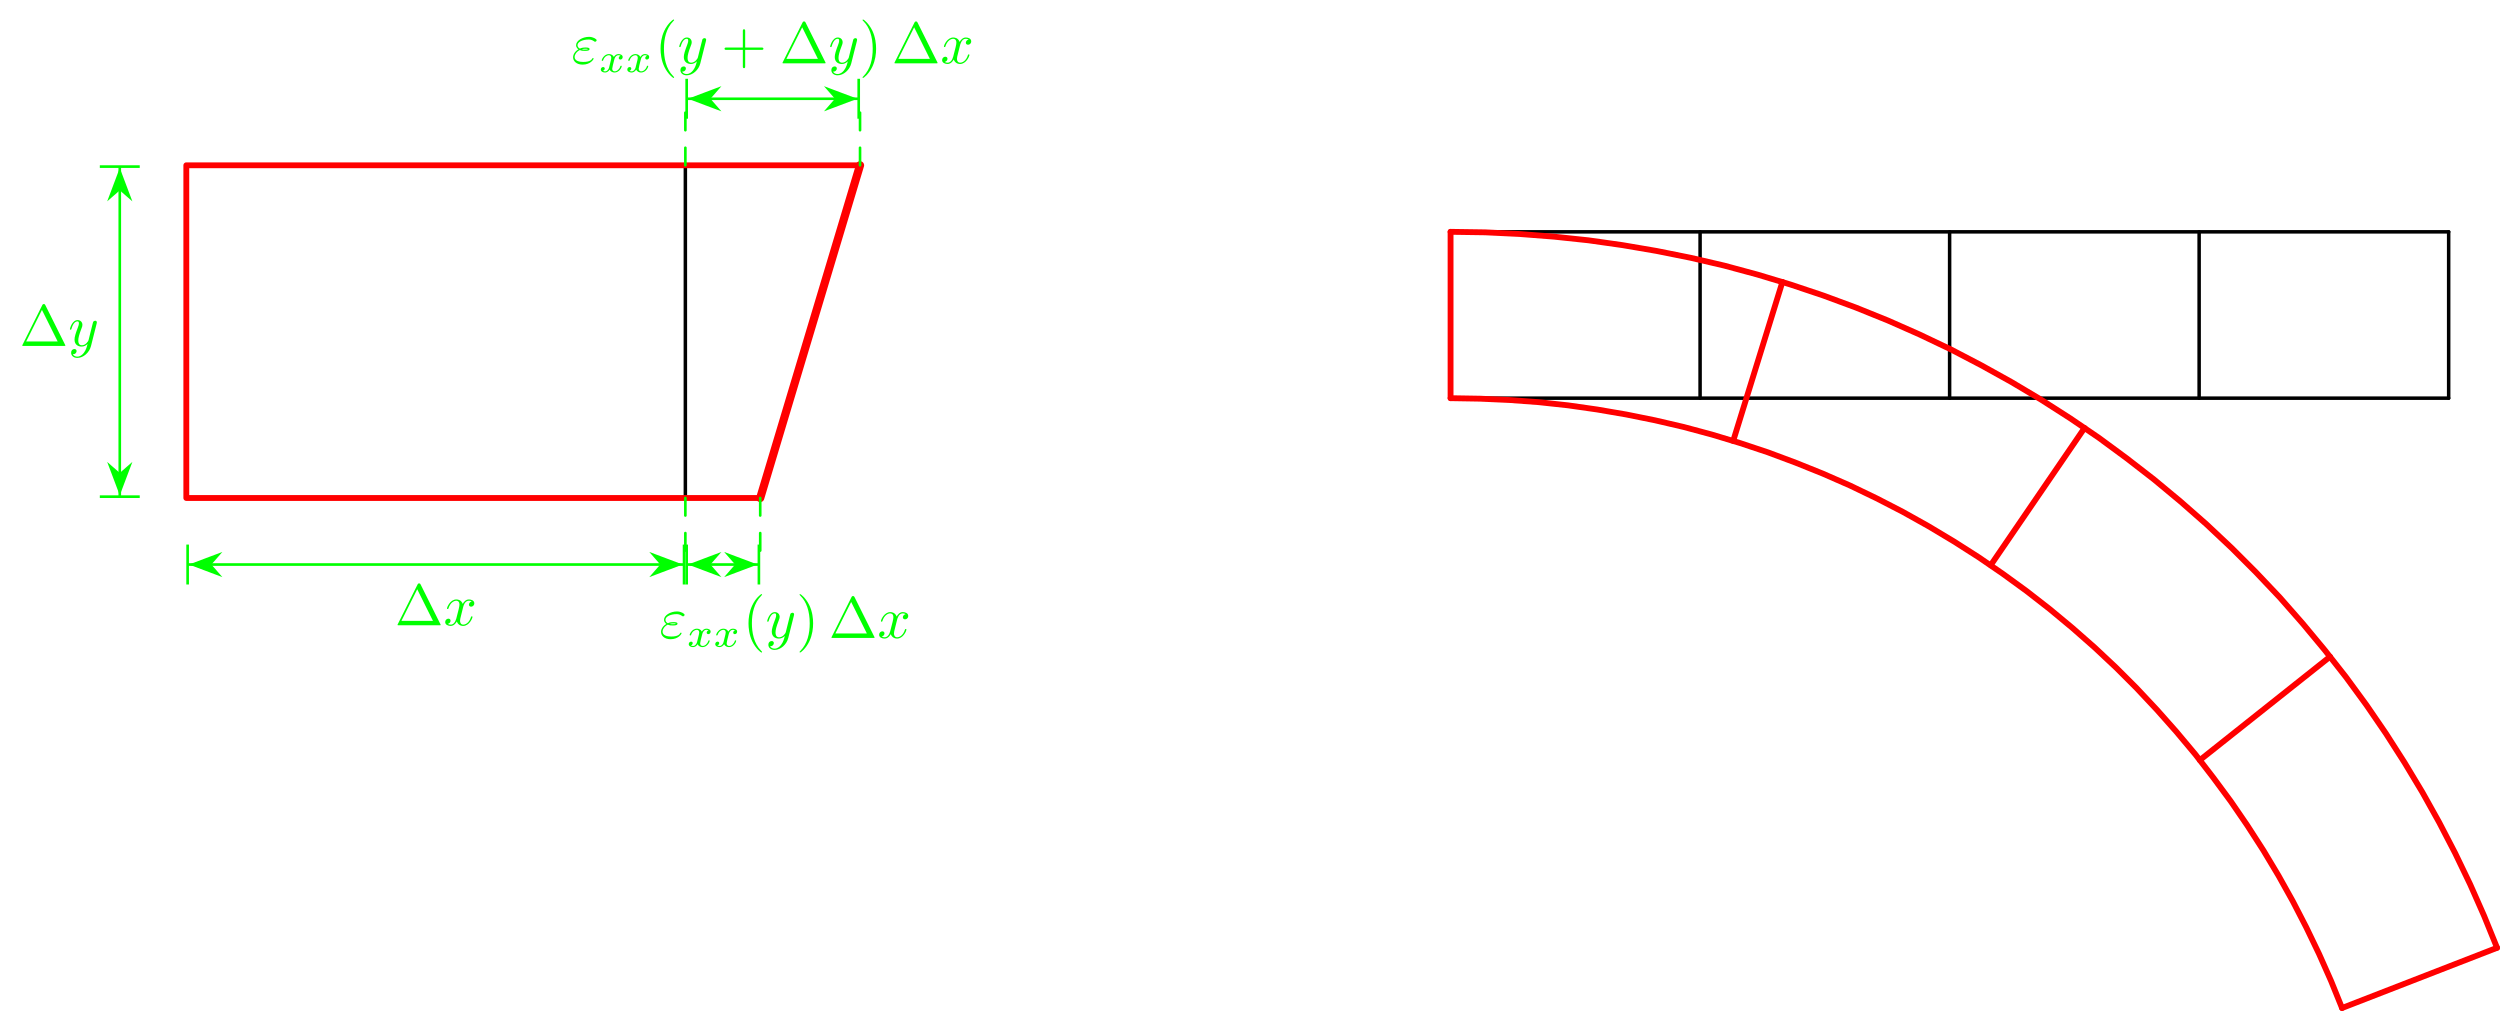
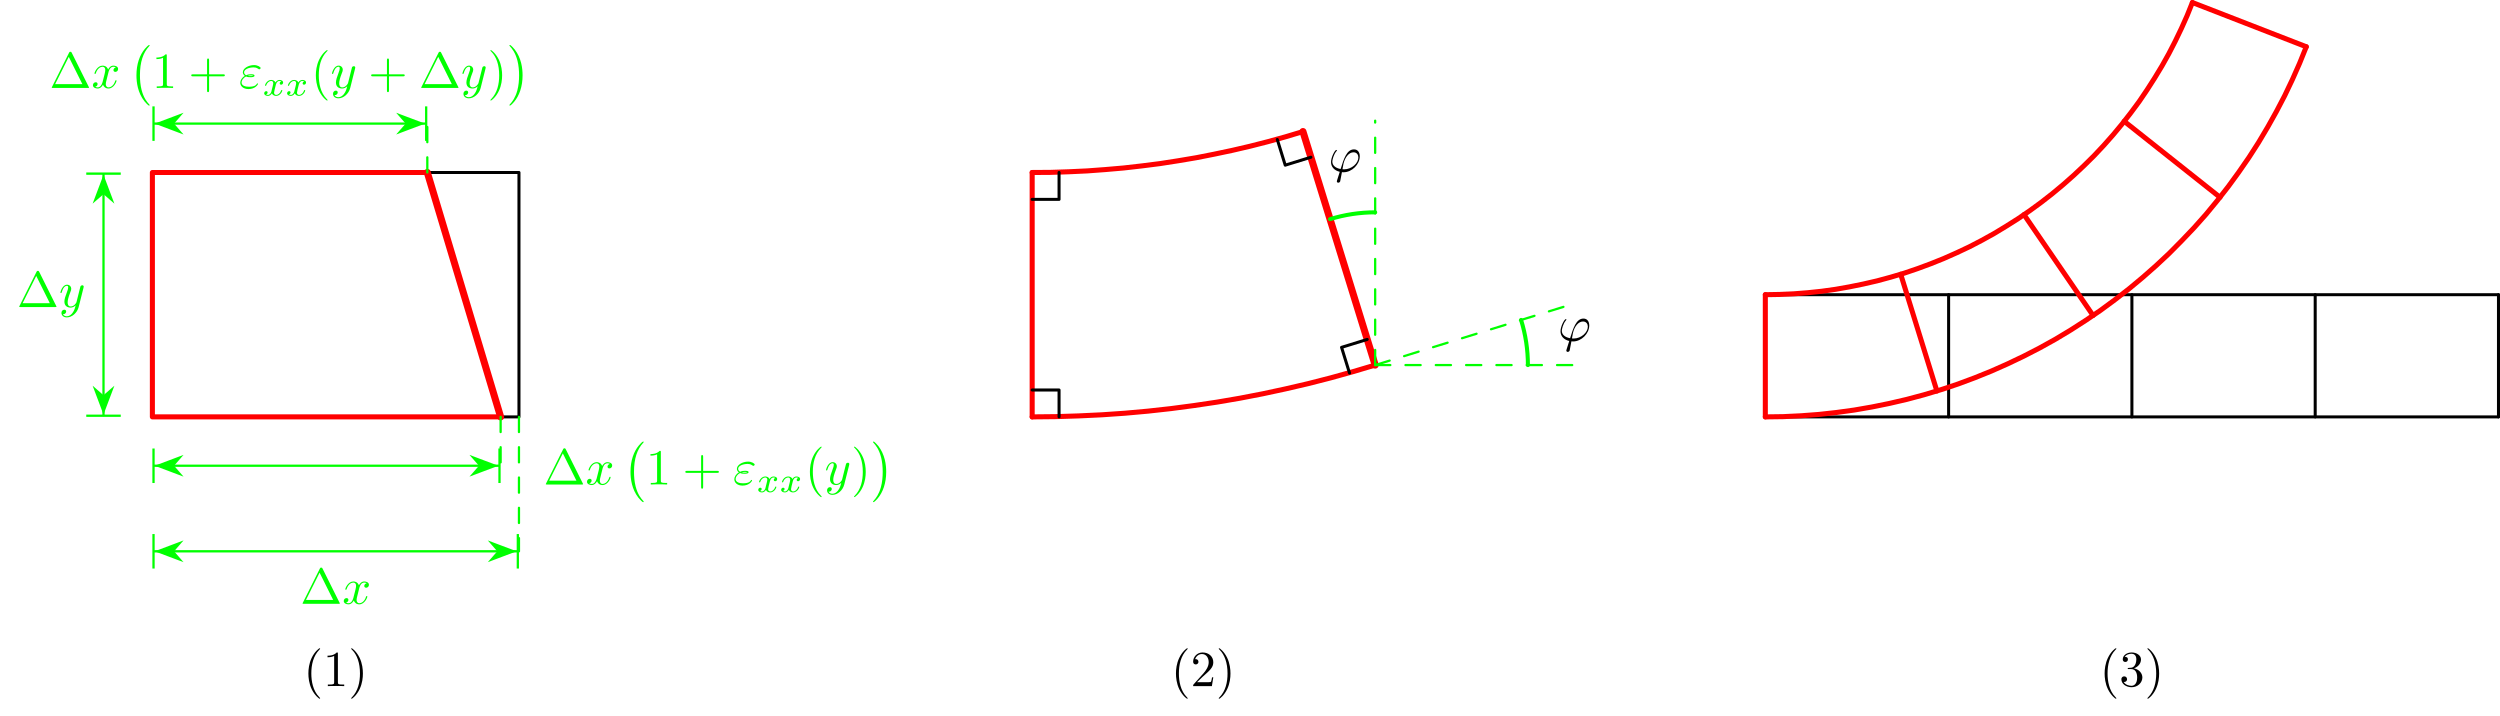
- <svg xmlns="http://www.w3.org/2000/svg" xmlns:xlink="http://www.w3.org/1999/xlink" version="1.1" width="575.11pt" height="232.56pt" viewBox="-72 -72 426.007 172.267">
+ <svg xmlns="http://www.w3.org/2000/svg" xmlns:xlink="http://www.w3.org/1999/xlink" version="1.1" width="665.50pt" height="190.49pt" viewBox="-72 -72 492.963 141.104">
  <defs>
    <path id="trak-upogib-g0-34" d="M1.405-2.262C1.733-2.122 2.022-2.122 2.262-2.122C2.521-2.122 3.068-2.122 3.068-2.431C3.068-2.67 2.72-2.7 2.341-2.7C2.132-2.7 1.783-2.68 1.415-2.511C1.186-2.63 1.016-2.819 1.016-3.088C1.016-3.696 1.993-4.055 2.889-4.055C3.049-4.055 3.407-4.055 3.806-3.776C3.915-3.696 3.935-3.676 4.005-3.676C4.134-3.676 4.274-3.806 4.274-3.945C4.274-4.134 3.666-4.513 2.989-4.513C1.843-4.513 .767-3.846 .767-3.088C.767-2.66 1.126-2.411 1.166-2.381C.578-2.052 .259-1.494 .259-1.036C.259-.389 .827 .219 1.883 .219C3.198 .219 3.756-.658 3.756-.807C3.756-.867 3.706-.907 3.646-.907C3.597-.907 3.567-.867 3.547-.837C3.407-.608 3.168-.239 1.973-.239C1.365-.239 .518-.389 .518-1.096C.518-1.435 .797-1.963 1.405-2.262ZM1.733-2.391C1.963-2.471 2.172-2.481 2.341-2.481C2.59-2.481 2.63-2.471 2.809-2.421C2.66-2.351 2.64-2.341 2.262-2.341C2.042-2.341 1.923-2.341 1.733-2.391Z" />
+     <path id="trak-upogib-g0-39" d="M1.694 1.694C1.654 1.823 1.644 1.843 1.644 1.893C1.644 2.112 1.833 2.172 1.933 2.172C1.983 2.172 2.202 2.142 2.301 1.913C2.331 1.833 2.381 1.504 2.65 .09C2.74 .1 2.809 .11 2.979 .11C4.633 .11 6.167-1.455 6.167-3.029C6.167-3.806 5.778-4.403 5.031-4.403C3.587-4.403 2.989-2.471 2.391-.528C1.315-.727 .757-1.285 .757-2.002C.757-2.281 .986-3.377 1.584-4.065C1.664-4.154 1.664-4.174 1.664-4.194C1.664-4.234 1.644-4.294 1.544-4.294C1.265-4.294 .498-2.849 .498-1.893C.498-.956 1.156-.229 2.222 .02L1.694 1.694ZM3.068-.468C2.989-.468 2.969-.468 2.889-.478C2.77-.478 2.76-.488 2.76-.518C2.76-.538 2.929-1.445 2.959-1.594C3.268-2.869 4.045-3.826 4.932-3.826C5.619-3.826 5.888-3.288 5.888-2.809C5.888-1.684 4.603-.468 3.068-.468Z" />
    <path id="trak-upogib-g0-120" d="M3.328-3.009C3.387-3.268 3.616-4.184 4.314-4.184C4.364-4.184 4.603-4.184 4.812-4.055C4.533-4.005 4.334-3.756 4.334-3.517C4.334-3.357 4.443-3.168 4.712-3.168C4.932-3.168 5.25-3.347 5.25-3.746C5.25-4.264 4.663-4.403 4.324-4.403C3.746-4.403 3.397-3.875 3.278-3.646C3.029-4.304 2.491-4.403 2.202-4.403C1.166-4.403 .598-3.118 .598-2.869C.598-2.77 .697-2.77 .717-2.77C.797-2.77 .827-2.79 .847-2.879C1.186-3.935 1.843-4.184 2.182-4.184C2.371-4.184 2.72-4.095 2.72-3.517C2.72-3.208 2.55-2.54 2.182-1.146C2.022-.528 1.674-.11 1.235-.11C1.176-.11 .946-.11 .737-.239C.986-.289 1.205-.498 1.205-.777C1.205-1.046 .986-1.126 .837-1.126C.538-1.126 .289-.867 .289-.548C.289-.09 .787 .11 1.225 .11C1.883 .11 2.242-.588 2.271-.648C2.391-.279 2.75 .11 3.347 .11C4.374 .11 4.941-1.176 4.941-1.425C4.941-1.524 4.852-1.524 4.822-1.524C4.732-1.524 4.712-1.484 4.692-1.415C4.364-.349 3.686-.11 3.367-.11C2.979-.11 2.819-.428 2.819-.767C2.819-.986 2.879-1.205 2.989-1.644L3.328-3.009Z" />
    <path id="trak-upogib-g0-121" d="M4.842-3.796C4.882-3.935 4.882-3.955 4.882-4.025C4.882-4.204 4.742-4.294 4.593-4.294C4.493-4.294 4.334-4.234 4.244-4.085C4.224-4.035 4.144-3.726 4.105-3.547C4.035-3.288 3.965-3.019 3.905-2.75L3.457-.956C3.417-.807 2.989-.11 2.331-.11C1.823-.11 1.714-.548 1.714-.917C1.714-1.375 1.883-1.993 2.222-2.869C2.381-3.278 2.421-3.387 2.421-3.587C2.421-4.035 2.102-4.403 1.604-4.403C.658-4.403 .289-2.959 .289-2.869C.289-2.77 .389-2.77 .408-2.77C.508-2.77 .518-2.79 .568-2.949C.837-3.885 1.235-4.184 1.574-4.184C1.654-4.184 1.823-4.184 1.823-3.866C1.823-3.616 1.724-3.357 1.654-3.168C1.255-2.112 1.076-1.544 1.076-1.076C1.076-.189 1.704 .11 2.291 .11C2.68 .11 3.019-.06 3.298-.339C3.168 .179 3.049 .667 2.65 1.196C2.391 1.534 2.012 1.823 1.554 1.823C1.415 1.823 .966 1.793 .797 1.405C.956 1.405 1.086 1.405 1.225 1.285C1.325 1.196 1.425 1.066 1.425 .877C1.425 .568 1.156 .528 1.056 .528C.827 .528 .498 .687 .498 1.176C.498 1.674 .936 2.042 1.554 2.042C2.58 2.042 3.606 1.136 3.885 .01L4.842-3.796Z" />
    <path id="trak-upogib-g1-120" d="M1.736-.739C1.667-.502 1.437-.126 1.081-.126C1.06-.126 .851-.126 .704-.223C.99-.314 1.011-.565 1.011-.607C1.011-.76 .893-.865 .732-.865C.537-.865 .335-.697 .335-.439C.335-.091 .725 .07 1.067 .07C1.388 .07 1.674-.133 1.848-.425C2.015-.056 2.399 .07 2.678 .07C3.48 .07 3.905-.802 3.905-.997C3.905-1.088 3.815-1.088 3.794-1.088C3.696-1.088 3.689-1.053 3.661-.969C3.515-.488 3.096-.126 2.706-.126C2.427-.126 2.28-.314 2.28-.579C2.28-.76 2.448-1.395 2.643-2.169C2.783-2.706 3.096-2.88 3.327-2.88C3.34-2.88 3.557-2.88 3.703-2.783C3.48-2.72 3.396-2.525 3.396-2.399C3.396-2.246 3.515-2.141 3.675-2.141S4.066-2.273 4.066-2.566C4.066-2.957 3.619-3.075 3.34-3.075C2.992-3.075 2.713-2.845 2.559-2.58C2.434-2.866 2.113-3.075 1.723-3.075C.941-3.075 .495-2.218 .495-2.008C.495-1.918 .593-1.918 .614-1.918C.704-1.918 .711-1.946 .746-2.036C.921-2.58 1.36-2.88 1.702-2.88C1.932-2.88 2.12-2.755 2.12-2.42C2.12-2.28 2.036-1.932 1.974-1.695L1.736-.739Z" />
    <path id="trak-upogib-g2-1" d="M4.403-6.954C4.334-7.083 4.314-7.133 4.144-7.133S3.955-7.083 3.885-6.954L.518-.199C.468-.11 .468-.09 .468-.08C.468 0 .528 0 .687 0H7.601C7.761 0 7.821 0 7.821-.08C7.821-.09 7.821-.11 7.771-.199L4.403-6.954ZM3.826-6.137L6.506-.757H1.136L3.826-6.137Z" />
    <path id="trak-upogib-g2-40" d="M3.298 2.391C3.298 2.361 3.298 2.341 3.128 2.172C1.883 .917 1.564-.966 1.564-2.491C1.564-4.224 1.943-5.958 3.168-7.203C3.298-7.323 3.298-7.342 3.298-7.372C3.298-7.442 3.258-7.472 3.198-7.472C3.098-7.472 2.202-6.795 1.614-5.529C1.106-4.433 .986-3.328 .986-2.491C.986-1.714 1.096-.508 1.644 .618C2.242 1.843 3.098 2.491 3.198 2.491C3.258 2.491 3.298 2.461 3.298 2.391Z" />
    <path id="trak-upogib-g2-41" d="M2.879-2.491C2.879-3.268 2.77-4.473 2.222-5.599C1.624-6.824 .767-7.472 .667-7.472C.608-7.472 .568-7.432 .568-7.372C.568-7.342 .568-7.323 .757-7.143C1.733-6.157 2.301-4.573 2.301-2.491C2.301-.787 1.933 .966 .697 2.222C.568 2.341 .568 2.361 .568 2.391C.568 2.451 .608 2.491 .667 2.491C.767 2.491 1.664 1.813 2.252 .548C2.76-.548 2.879-1.654 2.879-2.491Z" />
    <path id="trak-upogib-g2-43" d="M4.075-2.291H6.854C6.994-2.291 7.183-2.291 7.183-2.491S6.994-2.69 6.854-2.69H4.075V-5.479C4.075-5.619 4.075-5.808 3.875-5.808S3.676-5.619 3.676-5.479V-2.69H.887C.747-2.69 .558-2.69 .558-2.491S.747-2.291 .887-2.291H3.676V.498C3.676 .638 3.676 .827 3.875 .827S4.075 .638 4.075 .498V-2.291Z" />
+     <path id="trak-upogib-g2-49" d="M2.929-6.376C2.929-6.615 2.929-6.635 2.7-6.635C2.082-5.998 1.205-5.998 .887-5.998V-5.689C1.086-5.689 1.674-5.689 2.192-5.948V-.787C2.192-.428 2.162-.309 1.265-.309H.946V0C1.295-.03 2.162-.03 2.56-.03S3.826-.03 4.174 0V-.309H3.856C2.959-.309 2.929-.418 2.929-.787V-6.376Z" />
+     <path id="trak-upogib-g2-50" d="M1.265-.767L2.321-1.793C3.875-3.168 4.473-3.706 4.473-4.702C4.473-5.838 3.577-6.635 2.361-6.635C1.235-6.635 .498-5.719 .498-4.832C.498-4.274 .996-4.274 1.026-4.274C1.196-4.274 1.544-4.394 1.544-4.802C1.544-5.061 1.365-5.32 1.016-5.32C.936-5.32 .917-5.32 .887-5.31C1.116-5.958 1.654-6.326 2.232-6.326C3.138-6.326 3.567-5.519 3.567-4.702C3.567-3.905 3.068-3.118 2.521-2.501L.608-.369C.498-.259 .498-.239 .498 0H4.194L4.473-1.733H4.224C4.174-1.435 4.105-.996 4.005-.847C3.935-.767 3.278-.767 3.059-.767H1.265Z" />
+     <path id="trak-upogib-g2-51" d="M2.889-3.507C3.706-3.776 4.284-4.473 4.284-5.26C4.284-6.077 3.407-6.635 2.451-6.635C1.445-6.635 .687-6.037 .687-5.28C.687-4.951 .907-4.762 1.196-4.762C1.504-4.762 1.704-4.981 1.704-5.27C1.704-5.768 1.235-5.768 1.086-5.768C1.395-6.257 2.052-6.386 2.411-6.386C2.819-6.386 3.367-6.167 3.367-5.27C3.367-5.151 3.347-4.573 3.088-4.134C2.79-3.656 2.451-3.626 2.202-3.616C2.122-3.606 1.883-3.587 1.813-3.587C1.733-3.577 1.664-3.567 1.664-3.467C1.664-3.357 1.733-3.357 1.903-3.357H2.341C3.158-3.357 3.527-2.68 3.527-1.704C3.527-.349 2.839-.06 2.401-.06C1.973-.06 1.225-.229 .877-.817C1.225-.767 1.534-.986 1.534-1.365C1.534-1.724 1.265-1.923 .976-1.923C.737-1.923 .418-1.783 .418-1.345C.418-.438 1.345 .219 2.431 .219C3.646 .219 4.553-.687 4.553-1.704C4.553-2.521 3.925-3.298 2.889-3.507Z" />
+     <path id="trak-upogib-g3-0" d="M4.115 11.447C4.115 11.407 4.095 11.387 4.075 11.357C3.616 10.869 2.939 10.062 2.521 8.438C2.291 7.532 2.202 6.506 2.202 5.579C2.202 2.959 2.829 1.126 4.025-.169C4.115-.259 4.115-.279 4.115-.299C4.115-.399 4.035-.399 3.995-.399C3.846-.399 3.308 .199 3.178 .349C2.162 1.554 1.514 3.347 1.514 5.569C1.514 6.984 1.763 8.986 3.068 10.67C3.168 10.79 3.816 11.547 3.995 11.547C4.035 11.547 4.115 11.547 4.115 11.447Z" />
+     <path id="trak-upogib-g3-1" d="M3.039 5.579C3.039 4.164 2.79 2.162 1.484 .478C1.385 .359 .737-.399 .558-.399C.508-.399 .438-.379 .438-.299C.438-.259 .458-.229 .498-.199C.976 .319 1.624 1.126 2.032 2.71C2.262 3.616 2.351 4.643 2.351 5.569C2.351 6.575 2.262 7.592 2.002 8.568C1.624 9.963 1.036 10.76 .528 11.318C.438 11.407 .438 11.427 .438 11.447C.438 11.527 .508 11.547 .558 11.547C.707 11.547 1.255 10.939 1.375 10.8C2.391 9.594 3.039 7.801 3.039 5.579Z" />
  </defs>
  <g id="trak-upogib-page1">
-     <g stroke-miterlimit="10" transform="translate(-40.25225,12.85913)scale(0.996264,-0.996264)">
+     <g stroke-miterlimit="10" transform="translate(-41.95295,10.20325)scale(0.996264,-0.996264)">
      <g fill="#000" stroke="#000">
        <g stroke-width="0.4">
          <g stroke-width="0.6">
            <g stroke-linecap="round">
              <g stroke-linejoin="round">
                <g class="del" data-del="kosek">
-                   <path d="M0 0V56.905H85.358V0ZM85.358 56.905" fill="none" />
-                 </g>
-                 <g class="del" data-del="po">
-                   <g fill="#f00" stroke="#f00">
-                     <g stroke-width="1.0">
-                       <path d="M98.162 0H0V56.905H115.234" fill="none" />
-                     </g>
-                   </g>
-                 </g>
-                 <g class="del" data-del="nagib">
-                   <g fill="#f00" stroke="#f00">
-                     <g stroke-width="1.4">
-                       <path d="M98.162 0L115.234 56.905" fill="none" />
+                   <path d="M0 0V48.37H72.555V0ZM72.555 48.37" fill="none" />
+                   <g transform="translate(29.88861,-53.28867)">
+                     <g stroke="none" transform="scale(-1.00375,1.00375)translate(-41.95295,10.20325)scale(-1,-1)">
+                       <g fill="#000">
+                         <g stroke="none">
+                           <use x="-41.953" y="10.203" xlink:href="#trak-upogib-g2-40" />
+                           <use x="-38.079" y="10.203" xlink:href="#trak-upogib-g2-49" />
+                           <use x="-33.097" y="10.203" xlink:href="#trak-upogib-g2-41" />
+                         </g>
+                       </g>
                    </g>
                  </g>
                </g>
                <g class="del" data-del="dy">
                  <g fill="#0f0" stroke="#0f0">
                    <g stroke-width="0.45">
-                       <path d="M-11.381 .337V56.568" fill="none" />
-                       <g transform="matrix(0.0,-1.0,1.0,0.0,-11.38092,6.14052)">
-                         <g stroke-dasharray="none" stroke-dashoffset="0.0">
-                           <g stroke-linejoin="miter">
-                             <path d="M5.05 0L.727 1.629L2.147 0L.727-1.629Z" />
-                           </g>
-                         </g>
-                       </g>
-                       <g transform="matrix(0.0,-1.0,1.0,0.0,-11.38092,0.22499)">
-                         <g stroke-dasharray="none" stroke-dashoffset="0.0">
-                           <g stroke-linecap="butt">
-                             <g stroke-linejoin="miter">
-                               <path d="M0 3.414V-3.414" fill="none" />
-                             </g>
-                           </g>
-                         </g>
-                       </g>
-                       <g transform="matrix(0.0,1.0,-1.0,0.0,-11.38092,50.76497)">
-                         <g stroke-dasharray="none" stroke-dashoffset="0.0">
-                           <g stroke-linejoin="miter">
-                             <path d="M5.05 0L.727 1.629L2.147 0L.727-1.629Z" />
-                           </g>
-                         </g>
-                       </g>
-                       <g transform="matrix(0.0,1.0,-1.0,0.0,-11.38092,56.6805)">
-                         <g stroke-dasharray="none" stroke-dashoffset="0.0">
-                           <g stroke-linecap="butt">
-                             <g stroke-linejoin="miter">
-                               <path d="M0 3.414V-3.414" fill="none" />
-                             </g>
-                           </g>
-                         </g>
-                       </g>
-                       <g transform="translate(-28.53383,26.0083)">
-                         <g stroke="none" transform="scale(-1.00375,1.00375)translate(-40.25225,12.85913)scale(-1,-1)">
+                       <path d="M-9.674 .337V48.033" fill="none" />
+                       <g transform="matrix(0.0,-1.0,1.0,0.0,-9.67384,6.14052)">
+                         <g stroke-dasharray="none" stroke-dashoffset="0.0">
+                           <g stroke-linejoin="miter">
+                             <path d="M5.05 0L.727 1.629L2.147 0L.727-1.629Z" />
+                           </g>
+                         </g>
+                       </g>
+                       <g transform="matrix(0.0,-1.0,1.0,0.0,-9.67384,0.22499)">
+                         <g stroke-dasharray="none" stroke-dashoffset="0.0">
+                           <g stroke-linecap="butt">
+                             <g stroke-linejoin="miter">
+                               <path d="M0 3.414V-3.414" fill="none" />
+                             </g>
+                           </g>
+                         </g>
+                       </g>
+                       <g transform="matrix(0.0,1.0,-1.0,0.0,-9.67384,42.2295)">
+                         <g stroke-dasharray="none" stroke-dashoffset="0.0">
+                           <g stroke-linejoin="miter">
+                             <path d="M5.05 0L.727 1.629L2.147 0L.727-1.629Z" />
+                           </g>
+                         </g>
+                       </g>
+                       <g transform="matrix(0.0,1.0,-1.0,0.0,-9.67384,48.14503)">
+                         <g stroke-dasharray="none" stroke-dashoffset="0.0">
+                           <g stroke-linecap="butt">
+                             <g stroke-linejoin="miter">
+                               <path d="M0 3.414V-3.414" fill="none" />
+                             </g>
+                           </g>
+                         </g>
+                       </g>
+                       <g transform="translate(-26.82675,21.74057)">
+                         <g stroke="none" transform="scale(-1.00375,1.00375)translate(-41.95295,10.20325)scale(-1,-1)">
                          <g fill="#0f0">
                            <g stroke="none">
                              <g fill="#0f0">
-                                 <use x="-40.252" y="12.859" xlink:href="#trak-upogib-g2-1" />
-                                 <use x="-31.95" y="12.859" xlink:href="#trak-upogib-g0-121" />
+                                 <use x="-41.953" y="10.203" xlink:href="#trak-upogib-g2-1" />
+                                 <use x="-33.651" y="10.203" xlink:href="#trak-upogib-g0-121" />
                              </g>
                            </g>
                          </g>
                        </g>
                      </g>
                    </g>
                  </g>
                </g>
                <g class="del" data-del="dx">
                  <g fill="#0f0" stroke="#0f0">
                    <g stroke-width="0.45">
-                       <path d="M.337-11.381H85.021" fill="none" />
-                       <g transform="matrix(-1.0,0.0,0.0,-1.0,6.14052,-11.38092)">
-                         <g stroke-dasharray="none" stroke-dashoffset="0.0">
-                           <g stroke-linejoin="miter">
-                             <path d="M5.05 0L.727 1.629L2.147 0L.727-1.629Z" />
-                           </g>
-                         </g>
-                       </g>
-                       <g transform="matrix(-1.0,0.0,0.0,-1.0,0.22499,-11.38092)">
-                         <g stroke-dasharray="none" stroke-dashoffset="0.0">
-                           <g stroke-linecap="butt">
-                             <g stroke-linejoin="miter">
-                               <path d="M0 3.414V-3.414" fill="none" />
-                             </g>
-                           </g>
-                         </g>
-                       </g>
-                       <g transform="translate(79.21771,-11.38092)">
-                         <g stroke-dasharray="none" stroke-dashoffset="0.0">
-                           <g stroke-linejoin="miter">
-                             <path d="M5.05 0L.727 1.629L2.147 0L.727-1.629Z" />
-                           </g>
-                         </g>
-                       </g>
-                       <g transform="translate(85.13324,-11.38092)">
-                         <g stroke-dasharray="none" stroke-dashoffset="0.0">
-                           <g stroke-linecap="butt">
-                             <g stroke-linejoin="miter">
-                               <path d="M0 3.414V-3.414" fill="none" />
-                             </g>
-                           </g>
-                         </g>
-                       </g>
-                       <g transform="translate(35.6548,-21.7722)">
-                         <g stroke="none" transform="scale(-1.00375,1.00375)translate(-40.25225,12.85913)scale(-1,-1)">
+                       <path d="M.337-26.604H72.218" fill="none" />
+                       <g transform="matrix(-1.0,0.0,0.0,-1.0,6.14052,-26.60365)">
+                         <g stroke-dasharray="none" stroke-dashoffset="0.0">
+                           <g stroke-linejoin="miter">
+                             <path d="M5.05 0L.727 1.629L2.147 0L.727-1.629Z" />
+                           </g>
+                         </g>
+                       </g>
+                       <g transform="matrix(-1.0,0.0,0.0,-1.0,0.22499,-26.60365)">
+                         <g stroke-dasharray="none" stroke-dashoffset="0.0">
+                           <g stroke-linecap="butt">
+                             <g stroke-linejoin="miter">
+                               <path d="M0 3.414V-3.414" fill="none" />
+                             </g>
+                           </g>
+                         </g>
+                       </g>
+                       <g transform="translate(66.41452,-26.60365)">
+                         <g stroke-dasharray="none" stroke-dashoffset="0.0">
+                           <g stroke-linejoin="miter">
+                             <path d="M5.05 0L.727 1.629L2.147 0L.727-1.629Z" />
+                           </g>
+                         </g>
+                       </g>
+                       <g transform="translate(72.33005,-26.60365)">
+                         <g stroke-dasharray="none" stroke-dashoffset="0.0">
+                           <g stroke-linecap="butt">
+                             <g stroke-linejoin="miter">
+                               <path d="M0 3.414V-3.414" fill="none" />
+                             </g>
+                           </g>
+                         </g>
+                       </g>
+                       <g transform="translate(29.2532,-36.99493)">
+                         <g stroke="none" transform="scale(-1.00375,1.00375)translate(-41.95295,10.20325)scale(-1,-1)">
                          <g fill="#0f0">
                            <g stroke="none">
                              <g fill="#0f0">
-                                 <use x="-40.252" y="12.859" xlink:href="#trak-upogib-g2-1" />
-                                 <use x="-31.95" y="12.859" xlink:href="#trak-upogib-g0-120" />
+                                 <use x="-41.953" y="10.203" xlink:href="#trak-upogib-g2-1" />
+                                 <use x="-33.651" y="10.203" xlink:href="#trak-upogib-g0-120" />
                              </g>
                            </g>
                          </g>
                        </g>
                      </g>
                    </g>
                  </g>
                </g>
+                 <g class="del" data-del="po">
+                   <g fill="#f00" stroke="#f00">
+                     <g stroke-width="1.0">
+                       <path d="M68.927 0H0V48.37H54.416" fill="none" />
+                     </g>
+                   </g>
+                 </g>
+                 <g class="del" data-del="nagib">
+                   <g fill="#f00" stroke="#f00">
+                     <g stroke-width="1.4">
+                       <path d="M68.927 0L54.416 48.37" fill="none" />
+                     </g>
+                   </g>
+                 </g>
+                 <g class="del" data-del="vodila">
+                   <g fill="#0f0" stroke="#0f0">
+                     <g stroke-dasharray="3.0,3.0" stroke-dashoffset="0.0">
+                       <g stroke-width="0.45">
+                         <path d="M72.555 0V-26.604" fill="none" />
+                       </g>
+                     </g>
+                   </g>
+                   <g fill="#0f0" stroke="#0f0">
+                     <g stroke-dasharray="3.0,3.0" stroke-dashoffset="0.0">
+                       <g stroke-width="0.45">
+                         <path d="M68.927 0V-9.674" fill="none" />
+                       </g>
+                     </g>
+                   </g>
+                   <g fill="#0f0" stroke="#0f0">
+                     <g stroke-dasharray="3.0,3.0" stroke-dashoffset="0.0">
+                       <g stroke-width="0.45">
+                         <path d="M54.416 48.37V58.044" fill="none" />
+                       </g>
+                     </g>
+                   </g>
+                 </g>
                <g class="del" data-del="spodnje">
                  <g fill="#0f0" stroke="#0f0">
                    <g stroke-width="0.45">
-                       <path d="M85.696-11.381H97.824" fill="none" />
-                       <g transform="matrix(-1.0,0.0,0.0,-1.0,91.49875,-11.38092)">
-                         <g stroke-dasharray="none" stroke-dashoffset="0.0">
-                           <g stroke-linejoin="miter">
-                             <path d="M5.05 0L.727 1.629L2.147 0L.727-1.629Z" />
-                           </g>
-                         </g>
-                       </g>
-                       <g transform="matrix(-1.0,0.0,0.0,-1.0,85.58322,-11.38092)">
-                         <g stroke-dasharray="none" stroke-dashoffset="0.0">
-                           <g stroke-linecap="butt">
-                             <g stroke-linejoin="miter">
-                               <path d="M0 3.414V-3.414" fill="none" />
-                             </g>
-                           </g>
-                         </g>
-                       </g>
-                       <g transform="translate(92.02135,-11.38092)">
-                         <g stroke-dasharray="none" stroke-dashoffset="0.0">
-                           <g stroke-linejoin="miter">
-                             <path d="M5.05 0L.727 1.629L2.147 0L.727-1.629Z" />
-                           </g>
-                         </g>
-                       </g>
-                       <g transform="translate(97.93687,-11.38092)">
+                       <path d="M.337-9.674H68.59" fill="none" />
+                       <g transform="matrix(-1.0,0.0,0.0,-1.0,6.14052,-9.67384)">
+                         <g stroke-dasharray="none" stroke-dashoffset="0.0">
+                           <g stroke-linejoin="miter">
+                             <path d="M5.05 0L.727 1.629L2.147 0L.727-1.629Z" />
+                           </g>
+                         </g>
+                       </g>
+                       <g transform="matrix(-1.0,0.0,0.0,-1.0,0.22499,-9.67384)">
+                         <g stroke-dasharray="none" stroke-dashoffset="0.0">
+                           <g stroke-linecap="butt">
+                             <g stroke-linejoin="miter">
+                               <path d="M0 3.414V-3.414" fill="none" />
+                             </g>
+                           </g>
+                         </g>
+                       </g>
+                       <g transform="translate(62.78691,-9.67384)">
+                         <g stroke-dasharray="none" stroke-dashoffset="0.0">
+                           <g stroke-linejoin="miter">
+                             <path d="M5.05 0L.727 1.629L2.147 0L.727-1.629Z" />
+                           </g>
+                         </g>
+                       </g>
+                       <g transform="translate(68.70244,-9.67384)">
                        <g stroke-dasharray="none" stroke-dashoffset="0.0">
                          <g stroke-linecap="butt">
                            <g stroke-linejoin="miter">
                              <path d="M0 3.414V-3.414" fill="none" />
                            </g>
                          </g>
                        </g>
                      </g>
                    </g>
                  </g>
                  <g fill="#0f0" stroke="#0f0">
                    <g fill="#0f0" stroke="#0f0">
</g>
-                     <g transform="translate(80.9364,-23.93661)">
-                       <g stroke="none" transform="scale(-1.00375,1.00375)translate(-40.25225,12.85913)scale(-1,-1)">
+                     <g transform="translate(77.39734,-13.38316)">
+                       <g stroke="none" transform="scale(-1.00375,1.00375)translate(-41.95295,10.20325)scale(-1,-1)">
                        <g fill="#0f0">
                          <g stroke="none">
                            <g fill="#0f0">
-                               <use x="-40.252" y="12.859" xlink:href="#trak-upogib-g0-34" />
-                               <use x="-35.606" y="14.354" xlink:href="#trak-upogib-g1-120" />
-                               <use x="-31.089" y="14.354" xlink:href="#trak-upogib-g1-120" />
-                               <use x="-26.073" y="12.859" xlink:href="#trak-upogib-g2-40" />
-                               <use x="-22.198" y="12.859" xlink:href="#trak-upogib-g0-121" />
-                               <use x="-16.956" y="12.859" xlink:href="#trak-upogib-g2-41" />
-                               <use x="-11.422" y="12.859" xlink:href="#trak-upogib-g2-1" />
-                               <use x="-3.119" y="12.859" xlink:href="#trak-upogib-g0-120" />
+                               <use x="-41.953" y="10.203" xlink:href="#trak-upogib-g2-1" />
+                               <use x="-33.651" y="10.203" xlink:href="#trak-upogib-g0-120" />
+                               <use x="-26.296" y="2.133" xlink:href="#trak-upogib-g3-0" />
+                               <use x="-21.73" y="10.203" xlink:href="#trak-upogib-g2-49" />
+                               <use x="-14.535" y="10.203" xlink:href="#trak-upogib-g2-43" />
+                               <use x="-4.572" y="10.203" xlink:href="#trak-upogib-g0-34" />
+                               <use x=".073" y="11.698" xlink:href="#trak-upogib-g1-120" />
+                               <use x="4.591" y="11.698" xlink:href="#trak-upogib-g1-120" />
+                               <use x="9.607" y="10.203" xlink:href="#trak-upogib-g2-40" />
+                               <use x="13.481" y="10.203" xlink:href="#trak-upogib-g0-121" />
+                               <use x="18.723" y="10.203" xlink:href="#trak-upogib-g2-41" />
+                               <use x="22.598" y="2.133" xlink:href="#trak-upogib-g3-1" />
                            </g>
                          </g>
                        </g>
                      </g>
                    </g>
                  </g>
                </g>
                <g class="del" data-del="zgornje">
                  <g fill="#0f0" stroke="#0f0">
                    <g stroke-width="0.45">
-                       <path d="M85.696 68.286H114.896" fill="none" />
-                       <g transform="matrix(-1.0,0.0,0.0,-1.0,91.49875,68.2864)">
-                         <g stroke-dasharray="none" stroke-dashoffset="0.0">
-                           <g stroke-linejoin="miter">
-                             <path d="M5.05 0L.727 1.629L2.147 0L.727-1.629Z" />
-                           </g>
-                         </g>
-                       </g>
-                       <g transform="matrix(-1.0,0.0,0.0,-1.0,85.58322,68.2864)">
-                         <g stroke-dasharray="none" stroke-dashoffset="0.0">
-                           <g stroke-linecap="butt">
-                             <g stroke-linejoin="miter">
-                               <path d="M0 3.414V-3.414" fill="none" />
-                             </g>
-                           </g>
-                         </g>
-                       </g>
-                       <g transform="translate(109.0932,68.2864)">
-                         <g stroke-dasharray="none" stroke-dashoffset="0.0">
-                           <g stroke-linejoin="miter">
-                             <path d="M5.05 0L.727 1.629L2.147 0L.727-1.629Z" />
-                           </g>
-                         </g>
-                       </g>
-                       <g transform="translate(115.0087,68.2864)">
-                         <g stroke-dasharray="none" stroke-dashoffset="0.0">
-                           <g stroke-linecap="butt">
-                             <g stroke-linejoin="miter">
-                               <path d="M0 3.414V-3.414" fill="none" />
-                             </g>
-                           </g>
-                         </g>
-                       </g>
-                       <g transform="translate(65.89377,74.34438)">
-                         <g stroke="none" transform="scale(-1.00375,1.00375)translate(-40.25225,12.85913)scale(-1,-1)">
+                       <path d="M.337 58.044H54.079" fill="none" />
+                       <g transform="matrix(-1.0,0.0,0.0,-1.0,6.14052,58.04387)">
+                         <g stroke-dasharray="none" stroke-dashoffset="0.0">
+                           <g stroke-linejoin="miter">
+                             <path d="M5.05 0L.727 1.629L2.147 0L.727-1.629Z" />
+                           </g>
+                         </g>
+                       </g>
+                       <g transform="matrix(-1.0,0.0,0.0,-1.0,0.22499,58.04387)">
+                         <g stroke-dasharray="none" stroke-dashoffset="0.0">
+                           <g stroke-linecap="butt">
+                             <g stroke-linejoin="miter">
+                               <path d="M0 3.414V-3.414" fill="none" />
+                             </g>
+                           </g>
+                         </g>
+                       </g>
+                       <g transform="translate(48.27576,58.04387)">
+                         <g stroke-dasharray="none" stroke-dashoffset="0.0">
+                           <g stroke-linejoin="miter">
+                             <path d="M5.05 0L.727 1.629L2.147 0L.727-1.629Z" />
+                           </g>
+                         </g>
+                       </g>
+                       <g transform="translate(54.19128,58.04387)">
+                         <g stroke-dasharray="none" stroke-dashoffset="0.0">
+                           <g stroke-linecap="butt">
+                             <g stroke-linejoin="miter">
+                               <path d="M0 3.414V-3.414" fill="none" />
+                             </g>
+                           </g>
+                         </g>
+                       </g>
+                       <g transform="translate(-20.38849,65.1019)">
+                         <g stroke="none" transform="scale(-1.00375,1.00375)translate(-41.95295,10.20325)scale(-1,-1)">
                          <g fill="#0f0">
                            <g stroke="none">
                              <g fill="#0f0">
-                                 <use x="-40.252" y="12.859" xlink:href="#trak-upogib-g0-34" />
-                                 <use x="-35.606" y="14.354" xlink:href="#trak-upogib-g1-120" />
-                                 <use x="-31.089" y="14.354" xlink:href="#trak-upogib-g1-120" />
-                                 <use x="-26.073" y="12.859" xlink:href="#trak-upogib-g2-40" />
-                                 <use x="-22.198" y="12.859" xlink:href="#trak-upogib-g0-121" />
-                                 <use x="-14.743" y="12.859" xlink:href="#trak-upogib-g2-43" />
-                                 <use x="-4.78" y="12.859" xlink:href="#trak-upogib-g2-1" />
-                                 <use x="3.522" y="12.859" xlink:href="#trak-upogib-g0-121" />
-                                 <use x="8.764" y="12.859" xlink:href="#trak-upogib-g2-41" />
-                                 <use x="14.299" y="12.859" xlink:href="#trak-upogib-g2-1" />
-                                 <use x="22.601" y="12.859" xlink:href="#trak-upogib-g0-120" />
+                                 <use x="-41.953" y="10.203" xlink:href="#trak-upogib-g2-1" />
+                                 <use x="-33.651" y="10.203" xlink:href="#trak-upogib-g0-120" />
+                                 <use x="-26.296" y="2.133" xlink:href="#trak-upogib-g3-0" />
+                                 <use x="-21.73" y="10.203" xlink:href="#trak-upogib-g2-49" />
+                                 <use x="-14.535" y="10.203" xlink:href="#trak-upogib-g2-43" />
+                                 <use x="-4.572" y="10.203" xlink:href="#trak-upogib-g0-34" />
+                                 <use x=".073" y="11.698" xlink:href="#trak-upogib-g1-120" />
+                                 <use x="4.591" y="11.698" xlink:href="#trak-upogib-g1-120" />
+                                 <use x="9.607" y="10.203" xlink:href="#trak-upogib-g2-40" />
+                                 <use x="13.481" y="10.203" xlink:href="#trak-upogib-g0-121" />
+                                 <use x="20.937" y="10.203" xlink:href="#trak-upogib-g2-43" />
+                                 <use x="30.9" y="10.203" xlink:href="#trak-upogib-g2-1" />
+                                 <use x="39.202" y="10.203" xlink:href="#trak-upogib-g0-121" />
+                                 <use x="44.444" y="10.203" xlink:href="#trak-upogib-g2-41" />
+                                 <use x="48.318" y="2.133" xlink:href="#trak-upogib-g3-1" />
                              </g>
                            </g>
                          </g>
                        </g>
                      </g>
                    </g>
                  </g>
                </g>
-                 <g class="del" data-del="vodila">
-                   <g fill="#0f0" stroke="#0f0">
-                     <g stroke-dasharray="3.0,3.0" stroke-dashoffset="0.0">
-                       <g stroke-width="0.45">
-                         <path d="M85.358 0V-11.381" fill="none" />
-                       </g>
-                     </g>
-                   </g>
-                   <g fill="#0f0" stroke="#0f0">
-                     <g stroke-dasharray="3.0,3.0" stroke-dashoffset="0.0">
-                       <g stroke-width="0.45">
-                         <path d="M85.358 56.905V68.286" fill="none" />
-                       </g>
-                     </g>
-                   </g>
-                   <g fill="#0f0" stroke="#0f0">
-                     <g stroke-dasharray="3.0,3.0" stroke-dashoffset="0.0">
-                       <g stroke-width="0.45">
-                         <path d="M98.162 0V-11.381" fill="none" />
-                       </g>
-                     </g>
-                   </g>
-                   <g fill="#0f0" stroke="#0f0">
-                     <g stroke-dasharray="3.0,3.0" stroke-dashoffset="0.0">
-                       <g stroke-width="0.45">
-                         <path d="M115.234 56.905V68.286" fill="none" />
+                 <g class="del" data-del="zasuk">
+                   <g fill="#f00" stroke="#f00">
+                     <g stroke-width="1.0">
+                       <path d="M174.132 0L178.727 .048L183.322 .193L187.918 .411L192.488 .726L197.059 1.137L201.63 1.644L206.201 2.249L210.748 2.926L215.271 3.7L219.769 4.571L224.267 5.538L228.742 6.578L233.192 7.715L237.618 8.948L242.019 10.254" fill="none" />
+                     </g>
+                   </g>
+                   <g fill="#f00" stroke="#f00">
+                     <g stroke-width="1.0">
+                       <path d="M174.132 48.37L177.76 48.394L181.388 48.515L185.015 48.684L188.619 48.951L192.246 49.265L195.85 49.676L199.454 50.135L203.033 50.692L206.613 51.296L210.168 51.998L213.723 52.748L217.254 53.57L220.761 54.465L224.267 55.432L227.726 56.472" fill="none" />
+                     </g>
+                   </g>
+                   <g fill="#f00" stroke="#f00">
+                     <g stroke-width="1.0">
+                       <path d="M174.132 0V48.37" fill="none" />
+                     </g>
+                   </g>
+                   <g fill="#f00" stroke="#f00">
+                     <g stroke-width="1.4">
+                       <path d="M242.019 10.254L227.726 56.472" fill="none" />
+                     </g>
+                   </g>
+                   <g transform="translate(201.602,-53.28867)">
+                     <g stroke="none" transform="scale(-1.00375,1.00375)translate(-41.95295,10.20325)scale(-1,-1)">
+                       <g fill="#000">
+                         <g stroke="none">
+                           <use x="-41.953" y="10.203" xlink:href="#trak-upogib-g2-40" />
+                           <use x="-38.079" y="10.203" xlink:href="#trak-upogib-g2-50" />
+                           <use x="-33.097" y="10.203" xlink:href="#trak-upogib-g2-41" />
+                         </g>
+                       </g>
+                     </g>
+                   </g>
+                 </g>
+                 <g class="del" data-del="pravi">
+                   <path d="M174.132 5.321H179.453V0" fill="none" />
+                   <path d="M174.132 43.049H179.453V48.37" fill="none" />
+                   <path d="M236.94 8.682L235.368 13.761L240.447 15.333" fill="none" />
+                   <path d="M222.647 54.9L224.219 49.821L229.298 51.393" fill="none" />
+                 </g>
+                 <g class="del" data-del="robfi">
+                   <g fill="#0f0" stroke="#0f0">
+                     <g stroke-dasharray="3.0,3.0" stroke-dashoffset="0.0">
+                       <g stroke-width="0.45">
+                         <path d="M242.019 10.254V58.624" fill="none" />
+                       </g>
+                     </g>
+                   </g>
+                   <g fill="#0f0" stroke="#0f0">
+                     <g stroke-width="0.8">
+                       <path d="M242.019 40.486C238.992 40.486 235.977 40.028 233.086 39.134" fill="none" />
+                     </g>
+                   </g>
+                   <g transform="translate(232.7821,48.52756)">
+                     <g stroke="none" transform="scale(-1.00375,1.00375)translate(-41.95295,10.20325)scale(-1,-1)">
+                       <g fill="#000">
+                         <g stroke="none">
+                           <use x="-41.953" y="10.203" xlink:href="#trak-upogib-g0-39" />
+                         </g>
+                       </g>
+                     </g>
+                   </g>
+                 </g>
+                 <g class="del" data-del="vlaknofi">
+                   <g fill="#0f0" stroke="#0f0">
+                     <g stroke-dasharray="3.0,3.0" stroke-dashoffset="0.0">
+                       <g stroke-width="0.45">
+                         <path d="M242.019 10.254H283.134" fill="none" />
+                       </g>
+                     </g>
+                   </g>
+                   <g fill="#0f0" stroke="#0f0">
+                     <g stroke-dasharray="3.0,3.0" stroke-dashoffset="0.0">
+                       <g stroke-width="0.45">
+                         <path d="M242.019 10.254L281.296 22.395" fill="none" />
+                       </g>
+                     </g>
+                   </g>
+                   <g fill="#0f0" stroke="#0f0">
+                     <g stroke-width="0.8">
+                       <path d="M272.251 10.254C272.251 13.282 271.794 16.296 270.899 19.188" fill="none" />
+                     </g>
+                   </g>
+                   <g transform="translate(278.2024,15.04031)">
+                     <g stroke="none" transform="scale(-1.00375,1.00375)translate(-41.95295,10.20325)scale(-1,-1)">
+                       <g fill="#000">
+                         <g stroke="none">
+                           <use x="-41.953" y="10.203" xlink:href="#trak-upogib-g0-39" />
+                         </g>
                      </g>
                    </g>
                  </g>
                </g>
                <g class="del" data-del="vrsta">
                  <g class="del" data-del="kosi">
-                     <path d="M216.241 17.072V45.525" fill="none" />
-                     <path d="M258.92 17.072V45.525" fill="none" />
-                     <path d="M301.599 17.072V45.525" fill="none" />
-                     <path d="M344.278 17.072V45.525" fill="none" />
-                     <path d="M386.957 17.072V45.525" fill="none" />
-                     <path d="M216.241 17.072H386.957" fill="none" />
-                     <path d="M216.241 45.525H386.957" fill="none" />
+                     <path d="M319.242 0V24.185" fill="none" />
+                     <path d="M355.52 0V24.185" fill="none" />
+                     <path d="M391.797 0V24.185" fill="none" />
+                     <path d="M428.075 0V24.185" fill="none" />
+                     <path d="M464.352 0V24.185" fill="none" />
+                     <path d="M319.242 0H464.352" fill="none" />
+                     <path d="M319.242 24.185H464.352" fill="none" />
+                     <g transform="translate(385.4082,-53.28867)">
+                       <g stroke="none" transform="scale(-1.00375,1.00375)translate(-41.95295,10.20325)scale(-1,-1)">
+                         <g fill="#000">
+                           <g stroke="none">
+                             <use x="-41.953" y="10.203" xlink:href="#trak-upogib-g2-40" />
+                             <use x="-38.079" y="10.203" xlink:href="#trak-upogib-g2-51" />
+                             <use x="-33.097" y="10.203" xlink:href="#trak-upogib-g2-41" />
+                           </g>
+                         </g>
+                       </g>
+                     </g>
                  </g>
                  <g class="del" data-del="vlakni">
                    <g fill="#f00" stroke="#f00">
                      <g stroke-width="1.0">
-                         <path d="M216.241 17.072L221.277 16.986L226.313 16.759L231.321 16.389L236.328 15.848L241.308 15.137L246.287 14.283L251.21 13.288L256.103 12.149L260.969 10.841L265.777 9.389L270.557 7.796L275.28 6.032L279.947 4.154L284.556 2.134L289.109-.057L293.576-2.361L297.957-4.808L302.282-7.398L306.522-10.101L310.676-12.946L314.745-15.905L318.728-19.006L322.598-22.221L326.382-25.55L330.052-28.993L333.609-32.55L337.051-36.22L340.381-39.976L343.624-43.846L346.697-47.829L349.684-51.869L352.529-56.023L355.261-60.263L357.85-64.587L360.297-68.969L362.602-73.436L364.793-77.989L366.841-82.598L368.719-87.236" fill="none" />
+                         <path d="M319.242 0L322.773 .048L326.304 .218L329.835 .484L333.342 .871L336.849 1.354L340.331 1.959L343.79 2.66L347.224 3.459L350.658 4.377L354.044 5.393L357.382 6.506L360.695 7.739L363.985 9.069L367.201 10.496L370.394 12.02L373.537 13.64L376.633 15.357L379.656 17.172L382.631 19.082L385.557 21.065L388.411 23.169L391.193 25.322L393.925 27.595L396.562 29.917L399.149 32.336L401.64 34.85L404.083 37.414L406.429 40.051L408.678 42.783L410.855 45.565L412.935 48.418L414.942 51.32L416.853 54.295L418.666 57.343L420.384 60.414L422.028 63.558L423.552 66.75L424.979 69.967L426.309 73.257" fill="none" />
                      </g>
                    </g>
                  </g>
                  <g class="del" data-del="vlakni">
                    <g fill="#f00" stroke="#f00">
                      <g stroke-width="1.0">
-                         <path d="M216.241 45.525L222.159 45.439L228.049 45.155L233.938 44.699L239.828 44.074L245.661 43.248L251.494 42.252L257.298 41.086L263.046 39.749L268.736 38.212L274.399 36.505L280.004 34.627L285.552 32.578L291.043 30.359L296.449 27.969L301.77 25.437L307.005 22.705L312.183 19.832L317.248 16.816L322.228 13.629L327.121 10.3L331.873 6.801L336.539 3.187L341.092-.597L345.53-4.495L349.827-8.535L354.009-12.718L358.078-17.015L361.976-21.453L365.76-26.006L369.402-30.643L372.902-35.424L376.231-40.289L379.418-45.268L382.462-50.333L385.335-55.483L388.067-60.746L390.628-66.067L393.018-71.473L395.237-76.936" fill="none" />
+                         <path d="M319.242 24.185L322.023 24.233L324.829 24.354L327.61 24.572L330.367 24.862L333.148 25.249L335.881 25.733L338.614 26.289L341.347 26.918L344.032 27.644L346.716 28.441L349.352 29.336L351.964 30.304L354.552 31.344L357.116 32.481L359.631 33.665L362.098 34.948L364.541 36.302L366.935 37.753L369.305 39.252L371.602 40.824L373.852 42.469L376.053 44.186L378.205 45.976L380.285 47.814L382.317 49.724L384.3 51.683L386.21 53.715L388.072 55.819L389.838 57.947L391.555 60.148L393.224 62.397L394.796 64.719L396.296 67.065L397.747 69.459L399.101 71.878L400.383 74.369L401.592 76.884L402.729 79.424L403.769 82.012" fill="none" />
                      </g>
                    </g>
                  </g>
                  <g class="del" data-del="precna">
                    <g fill="#f00" stroke="#f00">
                      <g stroke-width="1.0">
-                         <path d="M216.241 17.072V45.525" fill="none" />
-                       </g>
-                     </g>
-                   </g>
-                   <g class="del" data-del="precna">
-                     <g fill="#f00" stroke="#f00">
-                       <g stroke-width="1.0">
-                         <path d="M264.582 9.759L273.004 36.96" fill="none" />
-                       </g>
-                     </g>
-                   </g>
-                   <g class="del" data-del="precna">
-                     <g fill="#f00" stroke="#f00">
-                       <g stroke-width="1.0">
-                         <path d="M308.627-11.495L324.675 11.979" fill="none" />
-                       </g>
-                     </g>
-                   </g>
-                   <g class="del" data-del="precna">
-                     <g fill="#f00" stroke="#f00">
-                       <g stroke-width="1.0">
-                         <path d="M344.392-44.841L366.671-27.144" fill="none" />
-                       </g>
-                     </g>
-                   </g>
-                   <g class="del" data-del="precna">
-                     <g fill="#f00" stroke="#f00">
-                       <g stroke-width="1.0">
-                         <path d="M368.719-87.236L395.237-76.936" fill="none" />
+                         <path d="M319.242 0V24.185" fill="none" />
+                       </g>
+                     </g>
+                     <g fill="#f00" stroke="#f00">
+                       <g stroke-width="1.0">
+                         <path d="M353.198 5.127L346.039 28.224" fill="none" />
+                       </g>
+                     </g>
+                     <g fill="#f00" stroke="#f00">
+                       <g stroke-width="1.0">
+                         <path d="M384.106 20.074L370.442 40.026" fill="none" />
+                       </g>
+                     </g>
+                     <g fill="#f00" stroke="#f00">
+                       <g stroke-width="1.0">
+                         <path d="M409.234 43.46L390.273 58.504" fill="none" />
+                       </g>
+                     </g>
+                     <g fill="#f00" stroke="#f00">
+                       <g stroke-width="1.0">
+                         <path d="M426.309 73.257L403.769 82.012" fill="none" />
                      </g>
                    </g>
                  </g>
                </g>
              </g>
            </g>
          </g>
        </g>
      </g>
    </g>
  </g>
</svg>
